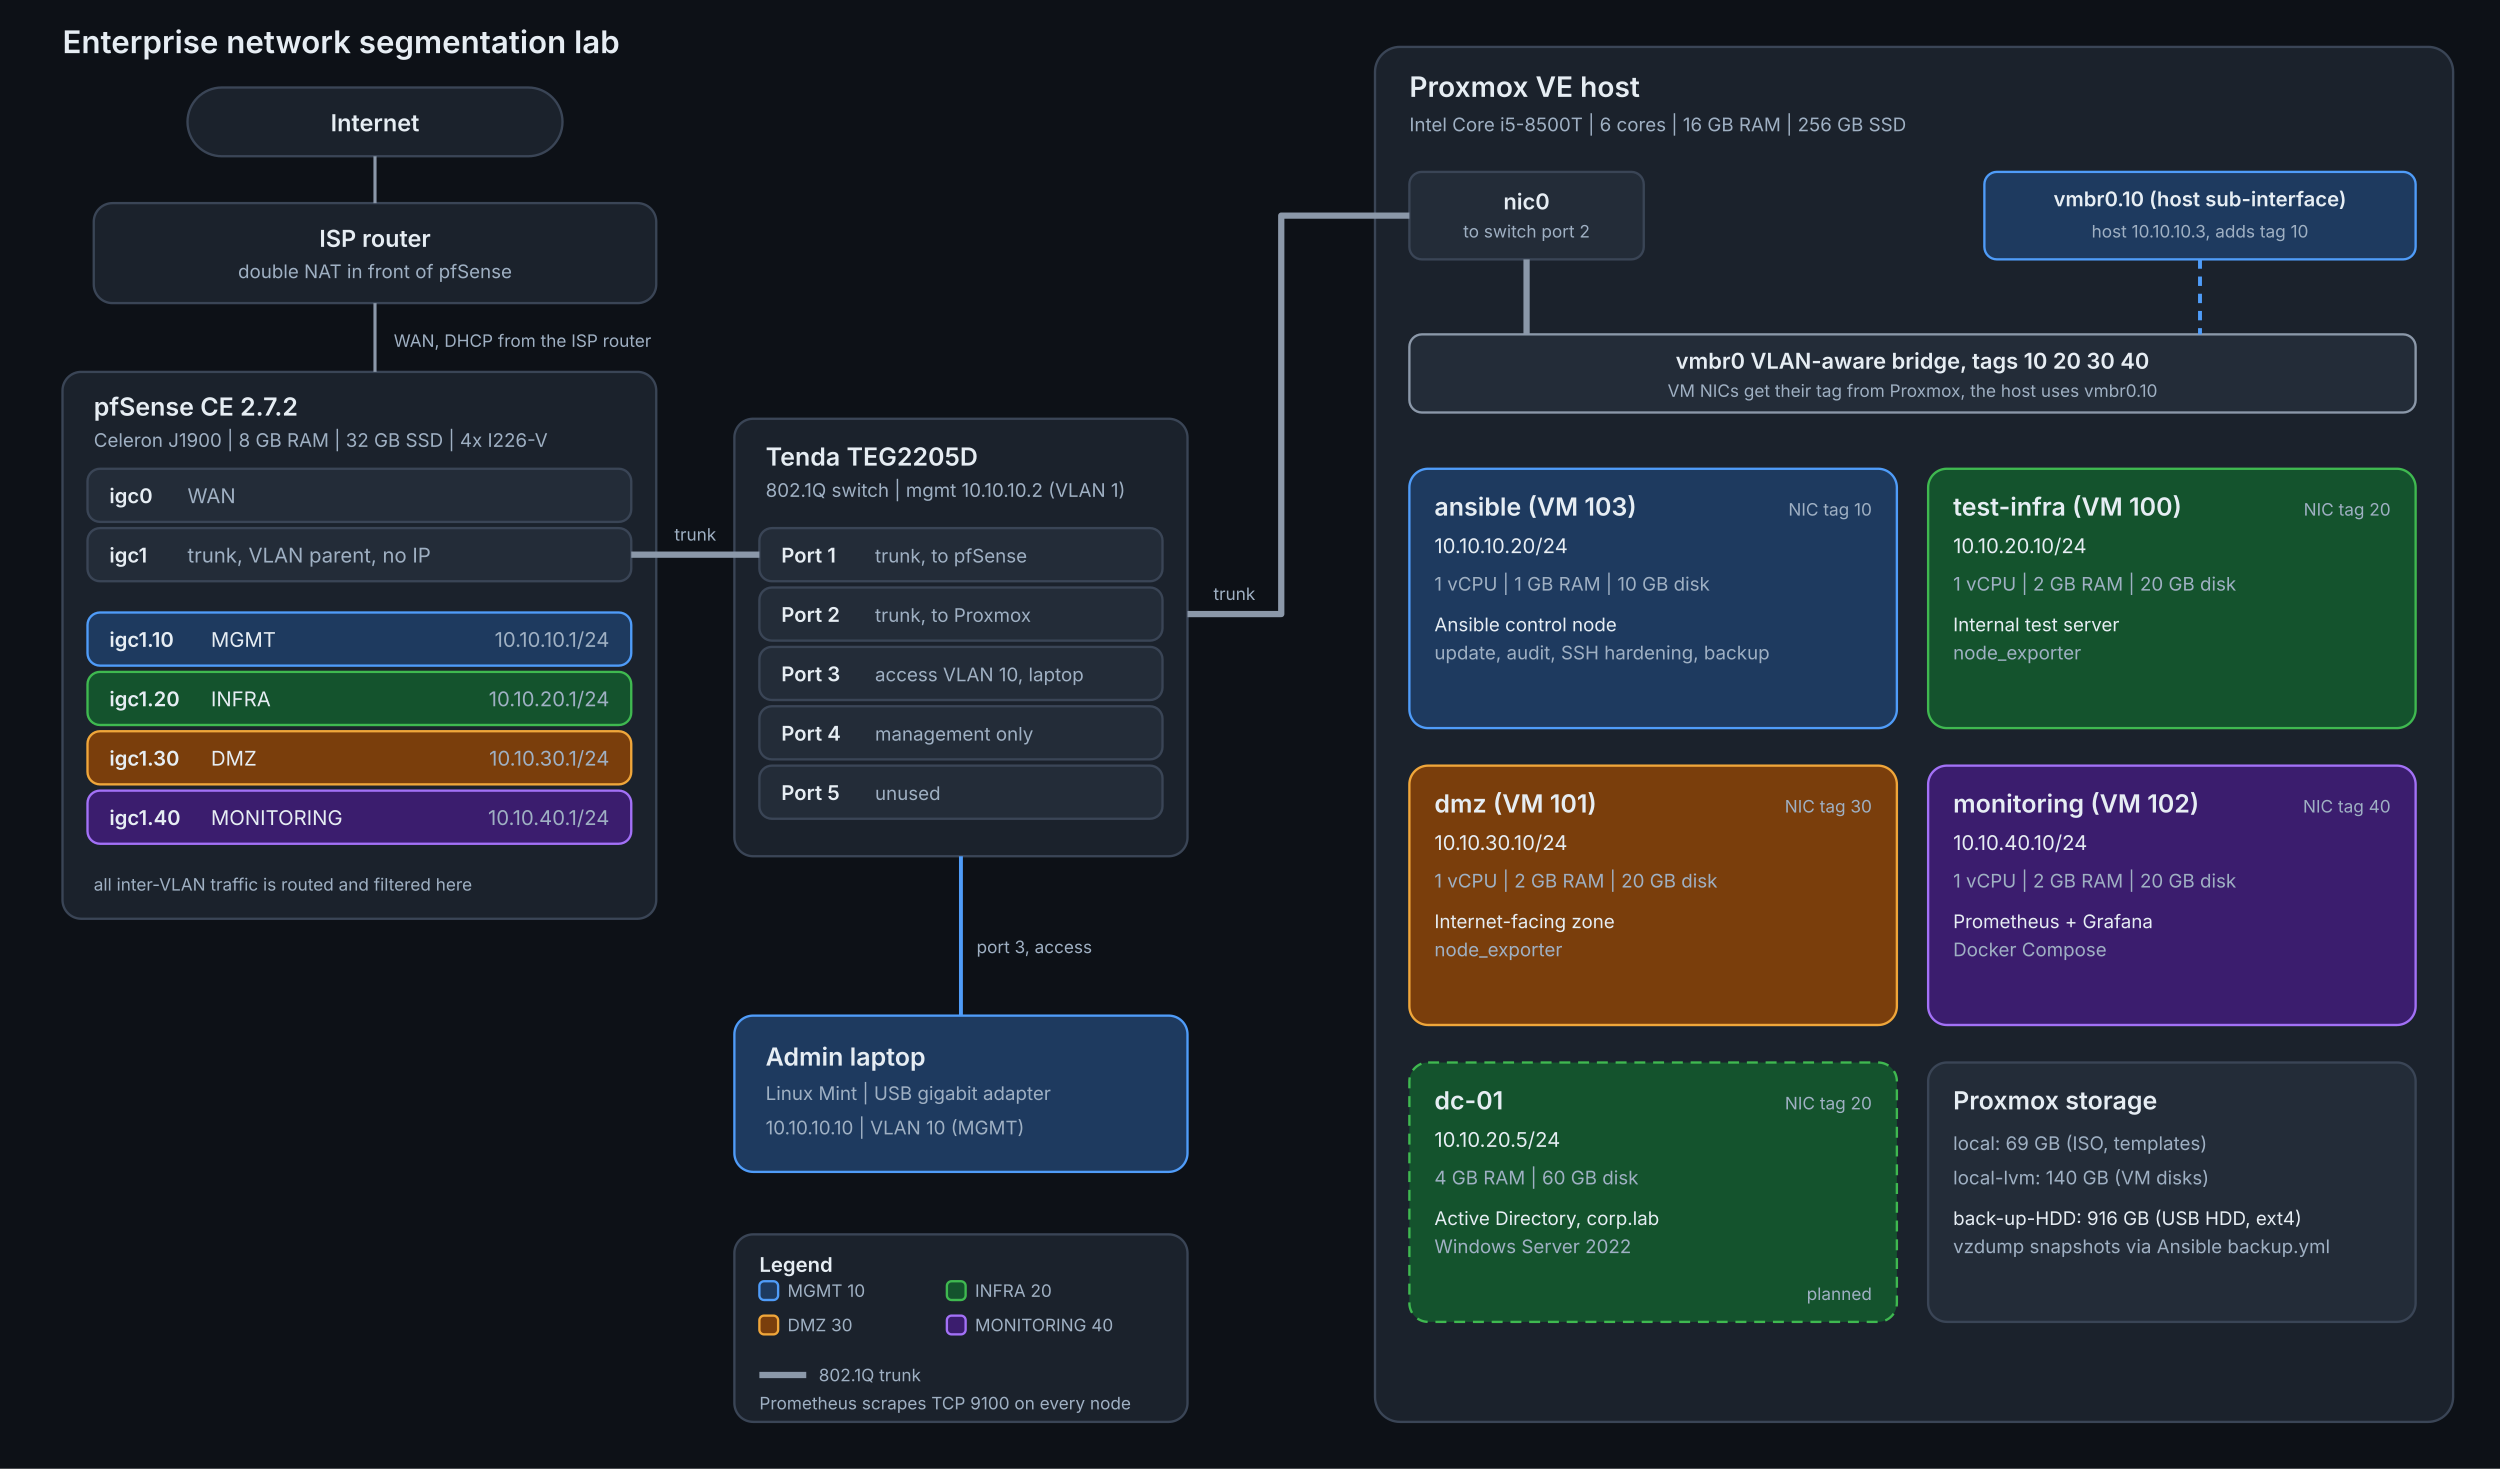
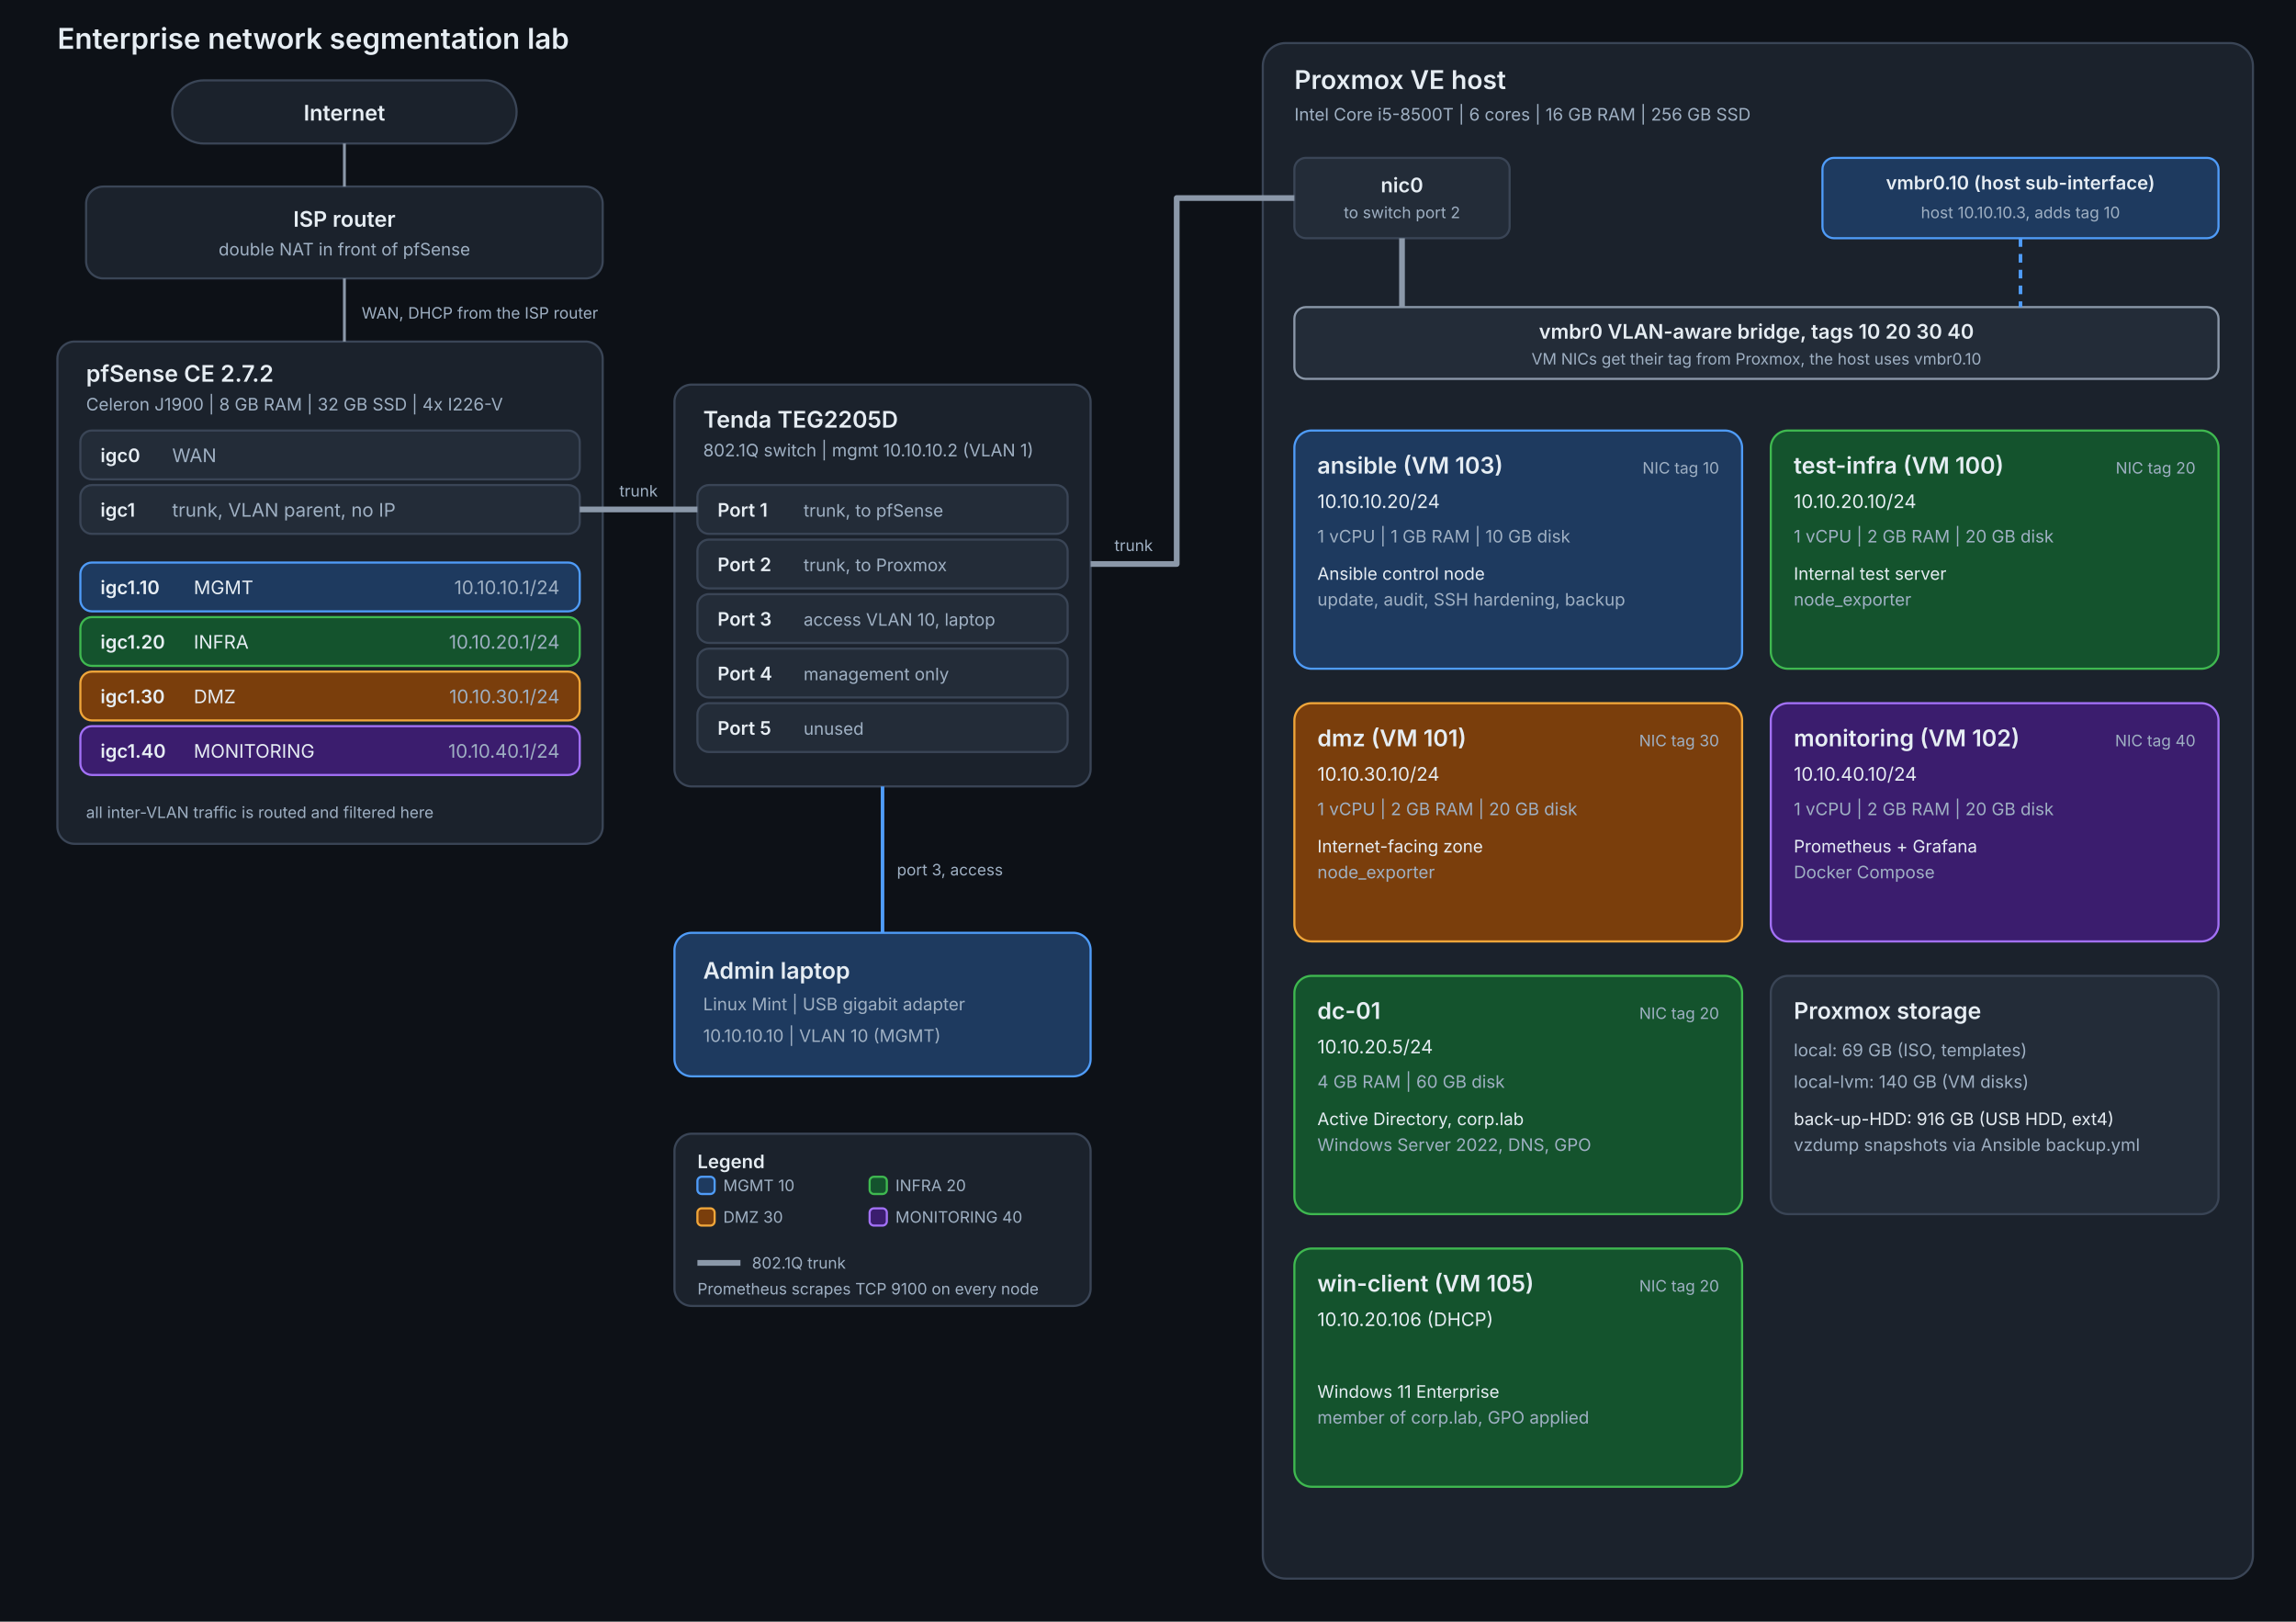
- <svg xmlns="http://www.w3.org/2000/svg" width="1600" height="940" viewBox="0 0 1600 940">
-   <rect width="1600" height="940" fill="#0d1117" />
+ <svg xmlns="http://www.w3.org/2000/svg" width="1600" height="1130" viewBox="0 0 1600 1130">
+   <rect width="1600" height="1130" fill="#0d1117" />
  <text x="40" y="34" font-size="20" fill="#e6edf3" font-weight="600" text-anchor="start" font-family="Inter, Segoe UI, Helvetica, Arial, sans-serif">Enterprise network segmentation lab</text>
  <rect x="120" y="56" width="240" height="44" rx="22" fill="#1b222c" stroke="#3a4556" stroke-width="1.5" />
  <text x="240" y="84" font-size="15" fill="#e6edf3" font-weight="600" text-anchor="middle" font-family="Inter, Segoe UI, Helvetica, Arial, sans-serif">Internet</text>
  <rect x="60" y="130" width="360" height="64" rx="12" fill="#1b222c" stroke="#3a4556" stroke-width="1.5" />
  <text x="240" y="158" font-size="15" fill="#e6edf3" font-weight="600" text-anchor="middle" font-family="Inter, Segoe UI, Helvetica, Arial, sans-serif">ISP router</text>
  <text x="240" y="178" font-size="12" fill="#9fb0c3" font-weight="400" text-anchor="middle" font-family="Inter, Segoe UI, Helvetica, Arial, sans-serif">double NAT in front of pfSense</text>
  <polyline points="240,100 240,130" fill="none" stroke="#8b98a9" stroke-width="2" stroke-linejoin="round" />
  <rect x="40" y="238" width="380" height="350" rx="12" fill="#1b222c" stroke="#3a4556" stroke-width="1.5" />
  <text x="60" y="266" font-size="16" fill="#e6edf3" font-weight="600" text-anchor="start" font-family="Inter, Segoe UI, Helvetica, Arial, sans-serif">pfSense CE 2.7.2</text>
  <text x="60" y="286" font-size="12" fill="#9fb0c3" font-weight="400" text-anchor="start" font-family="Inter, Segoe UI, Helvetica, Arial, sans-serif">Celeron J1900 | 8 GB RAM | 32 GB SSD | 4x I226-V</text>
  <polyline points="240,194 240,238" fill="none" stroke="#8b98a9" stroke-width="2" stroke-linejoin="round" />
  <text x="252" y="222" font-size="11" fill="#9fb0c3" font-weight="400" text-anchor="start" font-family="Inter, Segoe UI, Helvetica, Arial, sans-serif">WAN, DHCP from the ISP router</text>
  <rect x="56" y="300" width="348" height="34" rx="8" fill="#232c38" stroke="#3a4556" stroke-width="1.5" />
  <text x="70" y="322" font-size="13" fill="#e6edf3" font-weight="600" text-anchor="start" font-family="Inter, Segoe UI, Helvetica, Arial, sans-serif">igc0</text>
  <text x="120" y="322" font-size="13" fill="#9fb0c3" font-weight="400" text-anchor="start" font-family="Inter, Segoe UI, Helvetica, Arial, sans-serif">WAN</text>
  <rect x="56" y="338" width="348" height="34" rx="8" fill="#232c38" stroke="#3a4556" stroke-width="1.5" />
  <text x="70" y="360" font-size="13" fill="#e6edf3" font-weight="600" text-anchor="start" font-family="Inter, Segoe UI, Helvetica, Arial, sans-serif">igc1</text>
  <text x="120" y="360" font-size="13" fill="#9fb0c3" font-weight="400" text-anchor="start" font-family="Inter, Segoe UI, Helvetica, Arial, sans-serif">trunk, VLAN parent, no IP</text>
  <rect x="56" y="392" width="348" height="34" rx="8" fill="#1e3a5f" stroke="#4f9cf9" stroke-width="1.5" />
  <text x="70" y="414" font-size="13" fill="#e6edf3" font-weight="600" text-anchor="start" font-family="Inter, Segoe UI, Helvetica, Arial, sans-serif">igc1.10</text>
  <text x="135" y="414" font-size="13" fill="#e6edf3" font-weight="400" text-anchor="start" font-family="Inter, Segoe UI, Helvetica, Arial, sans-serif">MGMT</text>
  <text x="390" y="414" font-size="13" fill="#9fb0c3" font-weight="400" text-anchor="end" font-family="Inter, Segoe UI, Helvetica, Arial, sans-serif">10.10.10.1/24</text>
  <rect x="56" y="430" width="348" height="34" rx="8" fill="#14532d" stroke="#3fb950" stroke-width="1.5" />
  <text x="70" y="452" font-size="13" fill="#e6edf3" font-weight="600" text-anchor="start" font-family="Inter, Segoe UI, Helvetica, Arial, sans-serif">igc1.20</text>
  <text x="135" y="452" font-size="13" fill="#e6edf3" font-weight="400" text-anchor="start" font-family="Inter, Segoe UI, Helvetica, Arial, sans-serif">INFRA</text>
  <text x="390" y="452" font-size="13" fill="#9fb0c3" font-weight="400" text-anchor="end" font-family="Inter, Segoe UI, Helvetica, Arial, sans-serif">10.10.20.1/24</text>
  <rect x="56" y="468" width="348" height="34" rx="8" fill="#7a3e0c" stroke="#f0a63a" stroke-width="1.5" />
  <text x="70" y="490" font-size="13" fill="#e6edf3" font-weight="600" text-anchor="start" font-family="Inter, Segoe UI, Helvetica, Arial, sans-serif">igc1.30</text>
  <text x="135" y="490" font-size="13" fill="#e6edf3" font-weight="400" text-anchor="start" font-family="Inter, Segoe UI, Helvetica, Arial, sans-serif">DMZ</text>
  <text x="390" y="490" font-size="13" fill="#9fb0c3" font-weight="400" text-anchor="end" font-family="Inter, Segoe UI, Helvetica, Arial, sans-serif">10.10.30.1/24</text>
  <rect x="56" y="506" width="348" height="34" rx="8" fill="#3b1d6e" stroke="#a371f7" stroke-width="1.5" />
  <text x="70" y="528" font-size="13" fill="#e6edf3" font-weight="600" text-anchor="start" font-family="Inter, Segoe UI, Helvetica, Arial, sans-serif">igc1.40</text>
  <text x="135" y="528" font-size="13" fill="#e6edf3" font-weight="400" text-anchor="start" font-family="Inter, Segoe UI, Helvetica, Arial, sans-serif">MONITORING</text>
  <text x="390" y="528" font-size="13" fill="#9fb0c3" font-weight="400" text-anchor="end" font-family="Inter, Segoe UI, Helvetica, Arial, sans-serif">10.10.40.1/24</text>
  <text x="60" y="570" font-size="11" fill="#9fb0c3" font-weight="400" text-anchor="start" font-family="Inter, Segoe UI, Helvetica, Arial, sans-serif">all inter-VLAN traffic is routed and filtered here</text>
  <rect x="470" y="268" width="290" height="280" rx="12" fill="#1b222c" stroke="#3a4556" stroke-width="1.5" />
  <text x="490" y="298" font-size="16" fill="#e6edf3" font-weight="600" text-anchor="start" font-family="Inter, Segoe UI, Helvetica, Arial, sans-serif">Tenda TEG2205D</text>
  <text x="490" y="318" font-size="12" fill="#9fb0c3" font-weight="400" text-anchor="start" font-family="Inter, Segoe UI, Helvetica, Arial, sans-serif">802.1Q switch | mgmt 10.10.10.2 (VLAN 1)</text>
  <rect x="486" y="338" width="258" height="34" rx="8" fill="#232c38" stroke="#3a4556" stroke-width="1.5" />
  <text x="500" y="360" font-size="13" fill="#e6edf3" font-weight="600" text-anchor="start" font-family="Inter, Segoe UI, Helvetica, Arial, sans-serif">Port 1</text>
  <text x="560" y="360" font-size="12" fill="#9fb0c3" font-weight="400" text-anchor="start" font-family="Inter, Segoe UI, Helvetica, Arial, sans-serif">trunk, to pfSense</text>
  <rect x="486" y="376" width="258" height="34" rx="8" fill="#232c38" stroke="#3a4556" stroke-width="1.5" />
  <text x="500" y="398" font-size="13" fill="#e6edf3" font-weight="600" text-anchor="start" font-family="Inter, Segoe UI, Helvetica, Arial, sans-serif">Port 2</text>
  <text x="560" y="398" font-size="12" fill="#9fb0c3" font-weight="400" text-anchor="start" font-family="Inter, Segoe UI, Helvetica, Arial, sans-serif">trunk, to Proxmox</text>
  <rect x="486" y="414" width="258" height="34" rx="8" fill="#232c38" stroke="#3a4556" stroke-width="1.5" />
  <text x="500" y="436" font-size="13" fill="#e6edf3" font-weight="600" text-anchor="start" font-family="Inter, Segoe UI, Helvetica, Arial, sans-serif">Port 3</text>
  <text x="560" y="436" font-size="12" fill="#9fb0c3" font-weight="400" text-anchor="start" font-family="Inter, Segoe UI, Helvetica, Arial, sans-serif">access VLAN 10, laptop</text>
  <rect x="486" y="452" width="258" height="34" rx="8" fill="#232c38" stroke="#3a4556" stroke-width="1.5" />
  <text x="500" y="474" font-size="13" fill="#e6edf3" font-weight="600" text-anchor="start" font-family="Inter, Segoe UI, Helvetica, Arial, sans-serif">Port 4</text>
  <text x="560" y="474" font-size="12" fill="#9fb0c3" font-weight="400" text-anchor="start" font-family="Inter, Segoe UI, Helvetica, Arial, sans-serif">management only</text>
  <rect x="486" y="490" width="258" height="34" rx="8" fill="#232c38" stroke="#3a4556" stroke-width="1.5" />
  <text x="500" y="512" font-size="13" fill="#e6edf3" font-weight="600" text-anchor="start" font-family="Inter, Segoe UI, Helvetica, Arial, sans-serif">Port 5</text>
  <text x="560" y="512" font-size="12" fill="#9fb0c3" font-weight="400" text-anchor="start" font-family="Inter, Segoe UI, Helvetica, Arial, sans-serif">unused</text>
  <polyline points="404,355 486,355" fill="none" stroke="#8b98a9" stroke-width="4" stroke-linejoin="round" />
  <text x="445" y="346" font-size="11" fill="#9fb0c3" font-weight="400" text-anchor="middle" font-family="Inter, Segoe UI, Helvetica, Arial, sans-serif">trunk</text>
  <rect x="470" y="650" width="290" height="100" rx="12" fill="#1e3a5f" stroke="#4f9cf9" stroke-width="1.5" />
  <text x="490" y="682" font-size="16" fill="#e6edf3" font-weight="600" text-anchor="start" font-family="Inter, Segoe UI, Helvetica, Arial, sans-serif">Admin laptop</text>
  <text x="490" y="704" font-size="12" fill="#9fb0c3" font-weight="400" text-anchor="start" font-family="Inter, Segoe UI, Helvetica, Arial, sans-serif">Linux Mint | USB gigabit adapter</text>
  <text x="490" y="726" font-size="12" fill="#9fb0c3" font-weight="400" text-anchor="start" font-family="Inter, Segoe UI, Helvetica, Arial, sans-serif">10.10.10.10 | VLAN 10 (MGMT)</text>
  <polyline points="615,650 615,548" fill="none" stroke="#4f9cf9" stroke-width="2.5" stroke-linejoin="round" />
  <text x="625" y="610" font-size="11" fill="#9fb0c3" font-weight="400" text-anchor="start" font-family="Inter, Segoe UI, Helvetica, Arial, sans-serif">port 3, access</text>
  <rect x="470" y="790" width="290" height="120" rx="12" fill="#1b222c" stroke="#3a4556" stroke-width="1.5" />
  <text x="486" y="814" font-size="13" fill="#e6edf3" font-weight="600" text-anchor="start" font-family="Inter, Segoe UI, Helvetica, Arial, sans-serif">Legend</text>
  <rect x="486" y="820" width="12" height="12" rx="3" fill="#1e3a5f" stroke="#4f9cf9" stroke-width="1.5" />
  <text x="504" y="830" font-size="11" fill="#9fb0c3" font-weight="400" text-anchor="start" font-family="Inter, Segoe UI, Helvetica, Arial, sans-serif">MGMT 10</text>
  <rect x="606" y="820" width="12" height="12" rx="3" fill="#14532d" stroke="#3fb950" stroke-width="1.5" />
  <text x="624" y="830" font-size="11" fill="#9fb0c3" font-weight="400" text-anchor="start" font-family="Inter, Segoe UI, Helvetica, Arial, sans-serif">INFRA 20</text>
  <rect x="486" y="842" width="12" height="12" rx="3" fill="#7a3e0c" stroke="#f0a63a" stroke-width="1.5" />
  <text x="504" y="852" font-size="11" fill="#9fb0c3" font-weight="400" text-anchor="start" font-family="Inter, Segoe UI, Helvetica, Arial, sans-serif">DMZ 30</text>
  <rect x="606" y="842" width="12" height="12" rx="3" fill="#3b1d6e" stroke="#a371f7" stroke-width="1.5" />
  <text x="624" y="852" font-size="11" fill="#9fb0c3" font-weight="400" text-anchor="start" font-family="Inter, Segoe UI, Helvetica, Arial, sans-serif">MONITORING 40</text>
  <polyline points="486,880 516,880" fill="none" stroke="#8b98a9" stroke-width="4" stroke-linejoin="round" />
  <text x="524" y="884" font-size="11" fill="#9fb0c3" font-weight="400" text-anchor="start" font-family="Inter, Segoe UI, Helvetica, Arial, sans-serif">802.1Q trunk</text>
  <text x="486" y="902" font-size="11" fill="#9fb0c3" font-weight="400" text-anchor="start" font-family="Inter, Segoe UI, Helvetica, Arial, sans-serif">Prometheus scrapes TCP 9100 on every node</text>
-   <rect x="880" y="30" width="690" height="880" rx="16" fill="#1b222c" stroke="#3a4556" stroke-width="1.5" />
+   <rect x="880" y="30" width="690" height="1070" rx="16" fill="#1b222c" stroke="#3a4556" stroke-width="1.5" />
  <text x="902" y="62" font-size="18" fill="#e6edf3" font-weight="600" text-anchor="start" font-family="Inter, Segoe UI, Helvetica, Arial, sans-serif">Proxmox VE host</text>
  <text x="902" y="84" font-size="12" fill="#9fb0c3" font-weight="400" text-anchor="start" font-family="Inter, Segoe UI, Helvetica, Arial, sans-serif">Intel Core i5-8500T | 6 cores | 16 GB RAM | 256 GB SSD</text>
  <rect x="902" y="110" width="150" height="56" rx="8" fill="#232c38" stroke="#3a4556" stroke-width="1.5" />
  <text x="977" y="134" font-size="14" fill="#e6edf3" font-weight="600" text-anchor="middle" font-family="Inter, Segoe UI, Helvetica, Arial, sans-serif">nic0</text>
  <text x="977" y="152" font-size="11" fill="#9fb0c3" font-weight="400" text-anchor="middle" font-family="Inter, Segoe UI, Helvetica, Arial, sans-serif">to switch port 2</text>
  <rect x="1270" y="110" width="276" height="56" rx="8" fill="#1e3a5f" stroke="#4f9cf9" stroke-width="1.5" />
  <text x="1408" y="132" font-size="13" fill="#e6edf3" font-weight="600" text-anchor="middle" font-family="Inter, Segoe UI, Helvetica, Arial, sans-serif">vmbr0.10  (host sub-interface)</text>
  <text x="1408" y="152" font-size="11" fill="#9fb0c3" font-weight="400" text-anchor="middle" font-family="Inter, Segoe UI, Helvetica, Arial, sans-serif">host 10.10.10.3, adds tag 10</text>
  <rect x="902" y="214" width="644" height="50" rx="8" fill="#232c38" stroke="#8b98a9" stroke-width="1.5" />
  <text x="1224" y="236" font-size="14" fill="#e6edf3" font-weight="600" text-anchor="middle" font-family="Inter, Segoe UI, Helvetica, Arial, sans-serif">vmbr0   VLAN-aware bridge, tags 10 20 30 40</text>
  <text x="1224" y="254" font-size="11" fill="#9fb0c3" font-weight="400" text-anchor="middle" font-family="Inter, Segoe UI, Helvetica, Arial, sans-serif">VM NICs get their tag from Proxmox, the host uses vmbr0.10</text>
  <polyline points="977,166 977,214" fill="none" stroke="#8b98a9" stroke-width="4" stroke-linejoin="round" />
  <polyline points="1408,166 1408,214" fill="none" stroke="#4f9cf9" stroke-width="2.5" stroke-linejoin="round" stroke-dasharray="6 5" />
  <polyline points="760,393 820,393 820,138 902,138" fill="none" stroke="#8b98a9" stroke-width="4" stroke-linejoin="round" />
  <text x="790" y="384" font-size="11" fill="#9fb0c3" font-weight="400" text-anchor="middle" font-family="Inter, Segoe UI, Helvetica, Arial, sans-serif">trunk</text>
  <rect x="902" y="300" width="312" height="166" rx="12" fill="#1e3a5f" stroke="#4f9cf9" stroke-width="1.5" />
  <text x="918" y="330" font-size="16" fill="#e6edf3" font-weight="600" text-anchor="start" font-family="Inter, Segoe UI, Helvetica, Arial, sans-serif">ansible  (VM 103)</text>
  <text x="1198" y="330" font-size="11" fill="#9fb0c3" font-weight="400" text-anchor="end" font-family="Inter, Segoe UI, Helvetica, Arial, sans-serif">NIC tag 10</text>
  <text x="918" y="354" font-size="13" fill="#e6edf3" font-weight="400" text-anchor="start" font-family="Inter, Segoe UI, Helvetica, Arial, sans-serif">10.10.10.20/24</text>
  <text x="918" y="378" font-size="12" fill="#9fb0c3" font-weight="400" text-anchor="start" font-family="Inter, Segoe UI, Helvetica, Arial, sans-serif">1 vCPU  |  1 GB RAM  |  10 GB disk</text>
  <text x="918" y="404" font-size="12" fill="#e6edf3" font-weight="400" text-anchor="start" font-family="Inter, Segoe UI, Helvetica, Arial, sans-serif">Ansible control node</text>
  <text x="918" y="422" font-size="12" fill="#9fb0c3" font-weight="400" text-anchor="start" font-family="Inter, Segoe UI, Helvetica, Arial, sans-serif">update, audit, SSH hardening, backup</text>
  <rect x="1234" y="300" width="312" height="166" rx="12" fill="#14532d" stroke="#3fb950" stroke-width="1.5" />
  <text x="1250" y="330" font-size="16" fill="#e6edf3" font-weight="600" text-anchor="start" font-family="Inter, Segoe UI, Helvetica, Arial, sans-serif">test-infra  (VM 100)</text>
  <text x="1530" y="330" font-size="11" fill="#9fb0c3" font-weight="400" text-anchor="end" font-family="Inter, Segoe UI, Helvetica, Arial, sans-serif">NIC tag 20</text>
  <text x="1250" y="354" font-size="13" fill="#e6edf3" font-weight="400" text-anchor="start" font-family="Inter, Segoe UI, Helvetica, Arial, sans-serif">10.10.20.10/24</text>
  <text x="1250" y="378" font-size="12" fill="#9fb0c3" font-weight="400" text-anchor="start" font-family="Inter, Segoe UI, Helvetica, Arial, sans-serif">1 vCPU  |  2 GB RAM  |  20 GB disk</text>
  <text x="1250" y="404" font-size="12" fill="#e6edf3" font-weight="400" text-anchor="start" font-family="Inter, Segoe UI, Helvetica, Arial, sans-serif">Internal test server</text>
  <text x="1250" y="422" font-size="12" fill="#9fb0c3" font-weight="400" text-anchor="start" font-family="Inter, Segoe UI, Helvetica, Arial, sans-serif">node_exporter</text>
  <rect x="902" y="490" width="312" height="166" rx="12" fill="#7a3e0c" stroke="#f0a63a" stroke-width="1.5" />
  <text x="918" y="520" font-size="16" fill="#e6edf3" font-weight="600" text-anchor="start" font-family="Inter, Segoe UI, Helvetica, Arial, sans-serif">dmz  (VM 101)</text>
  <text x="1198" y="520" font-size="11" fill="#9fb0c3" font-weight="400" text-anchor="end" font-family="Inter, Segoe UI, Helvetica, Arial, sans-serif">NIC tag 30</text>
  <text x="918" y="544" font-size="13" fill="#e6edf3" font-weight="400" text-anchor="start" font-family="Inter, Segoe UI, Helvetica, Arial, sans-serif">10.10.30.10/24</text>
  <text x="918" y="568" font-size="12" fill="#9fb0c3" font-weight="400" text-anchor="start" font-family="Inter, Segoe UI, Helvetica, Arial, sans-serif">1 vCPU  |  2 GB RAM  |  20 GB disk</text>
  <text x="918" y="594" font-size="12" fill="#e6edf3" font-weight="400" text-anchor="start" font-family="Inter, Segoe UI, Helvetica, Arial, sans-serif">Internet-facing zone</text>
  <text x="918" y="612" font-size="12" fill="#9fb0c3" font-weight="400" text-anchor="start" font-family="Inter, Segoe UI, Helvetica, Arial, sans-serif">node_exporter</text>
  <rect x="1234" y="490" width="312" height="166" rx="12" fill="#3b1d6e" stroke="#a371f7" stroke-width="1.5" />
  <text x="1250" y="520" font-size="16" fill="#e6edf3" font-weight="600" text-anchor="start" font-family="Inter, Segoe UI, Helvetica, Arial, sans-serif">monitoring  (VM 102)</text>
  <text x="1530" y="520" font-size="11" fill="#9fb0c3" font-weight="400" text-anchor="end" font-family="Inter, Segoe UI, Helvetica, Arial, sans-serif">NIC tag 40</text>
  <text x="1250" y="544" font-size="13" fill="#e6edf3" font-weight="400" text-anchor="start" font-family="Inter, Segoe UI, Helvetica, Arial, sans-serif">10.10.40.10/24</text>
  <text x="1250" y="568" font-size="12" fill="#9fb0c3" font-weight="400" text-anchor="start" font-family="Inter, Segoe UI, Helvetica, Arial, sans-serif">1 vCPU  |  2 GB RAM  |  20 GB disk</text>
  <text x="1250" y="594" font-size="12" fill="#e6edf3" font-weight="400" text-anchor="start" font-family="Inter, Segoe UI, Helvetica, Arial, sans-serif">Prometheus + Grafana</text>
  <text x="1250" y="612" font-size="12" fill="#9fb0c3" font-weight="400" text-anchor="start" font-family="Inter, Segoe UI, Helvetica, Arial, sans-serif">Docker Compose</text>
-   <rect x="902" y="680" width="312" height="166" rx="12" fill="#14532d" stroke="#3fb950" stroke-width="1.5" stroke-dasharray="7 5" />
+   <rect x="902" y="680" width="312" height="166" rx="12" fill="#14532d" stroke="#3fb950" stroke-width="1.5" />
  <text x="918" y="710" font-size="16" fill="#e6edf3" font-weight="600" text-anchor="start" font-family="Inter, Segoe UI, Helvetica, Arial, sans-serif">dc-01</text>
  <text x="1198" y="710" font-size="11" fill="#9fb0c3" font-weight="400" text-anchor="end" font-family="Inter, Segoe UI, Helvetica, Arial, sans-serif">NIC tag 20</text>
  <text x="918" y="734" font-size="13" fill="#e6edf3" font-weight="400" text-anchor="start" font-family="Inter, Segoe UI, Helvetica, Arial, sans-serif">10.10.20.5/24</text>
  <text x="918" y="758" font-size="12" fill="#9fb0c3" font-weight="400" text-anchor="start" font-family="Inter, Segoe UI, Helvetica, Arial, sans-serif">4 GB RAM  |  60 GB disk</text>
  <text x="918" y="784" font-size="12" fill="#e6edf3" font-weight="400" text-anchor="start" font-family="Inter, Segoe UI, Helvetica, Arial, sans-serif">Active Directory, corp.lab</text>
-   <text x="918" y="802" font-size="12" fill="#9fb0c3" font-weight="400" text-anchor="start" font-family="Inter, Segoe UI, Helvetica, Arial, sans-serif">Windows Server 2022</text>
-   <text x="1198" y="832" font-size="11" fill="#9fb0c3" font-weight="400" text-anchor="end" font-family="Inter, Segoe UI, Helvetica, Arial, sans-serif">planned</text>
+   <text x="918" y="802" font-size="12" fill="#9fb0c3" font-weight="400" text-anchor="start" font-family="Inter, Segoe UI, Helvetica, Arial, sans-serif">Windows Server 2022, DNS, GPO</text>
+   <rect x="902" y="870" width="312" height="166" rx="12" fill="#14532d" stroke="#3fb950" stroke-width="1.5" />
+   <text x="918" y="900" font-size="16" fill="#e6edf3" font-weight="600" text-anchor="start" font-family="Inter, Segoe UI, Helvetica, Arial, sans-serif">win-client  (VM 105)</text>
+   <text x="1198" y="900" font-size="11" fill="#9fb0c3" font-weight="400" text-anchor="end" font-family="Inter, Segoe UI, Helvetica, Arial, sans-serif">NIC tag 20</text>
+   <text x="918" y="924" font-size="13" fill="#e6edf3" font-weight="400" text-anchor="start" font-family="Inter, Segoe UI, Helvetica, Arial, sans-serif">10.10.20.106 (DHCP)</text>
+   <text x="918" y="974" font-size="12" fill="#e6edf3" font-weight="400" text-anchor="start" font-family="Inter, Segoe UI, Helvetica, Arial, sans-serif">Windows 11 Enterprise</text>
+   <text x="918" y="992" font-size="12" fill="#9fb0c3" font-weight="400" text-anchor="start" font-family="Inter, Segoe UI, Helvetica, Arial, sans-serif">member of corp.lab, GPO applied</text>
  <rect x="1234" y="680" width="312" height="166" rx="12" fill="#232c38" stroke="#3a4556" stroke-width="1.5" />
  <text x="1250" y="710" font-size="16" fill="#e6edf3" font-weight="600" text-anchor="start" font-family="Inter, Segoe UI, Helvetica, Arial, sans-serif">Proxmox storage</text>
  <text x="1250" y="736" font-size="12" fill="#9fb0c3" font-weight="400" text-anchor="start" font-family="Inter, Segoe UI, Helvetica, Arial, sans-serif">local: 69 GB (ISO, templates)</text>
  <text x="1250" y="758" font-size="12" fill="#9fb0c3" font-weight="400" text-anchor="start" font-family="Inter, Segoe UI, Helvetica, Arial, sans-serif">local-lvm: 140 GB (VM disks)</text>
  <text x="1250" y="784" font-size="12" fill="#e6edf3" font-weight="400" text-anchor="start" font-family="Inter, Segoe UI, Helvetica, Arial, sans-serif">back-up-HDD: 916 GB (USB HDD, ext4)</text>
  <text x="1250" y="802" font-size="12" fill="#9fb0c3" font-weight="400" text-anchor="start" font-family="Inter, Segoe UI, Helvetica, Arial, sans-serif">vzdump snapshots via Ansible backup.yml</text>
</svg>
